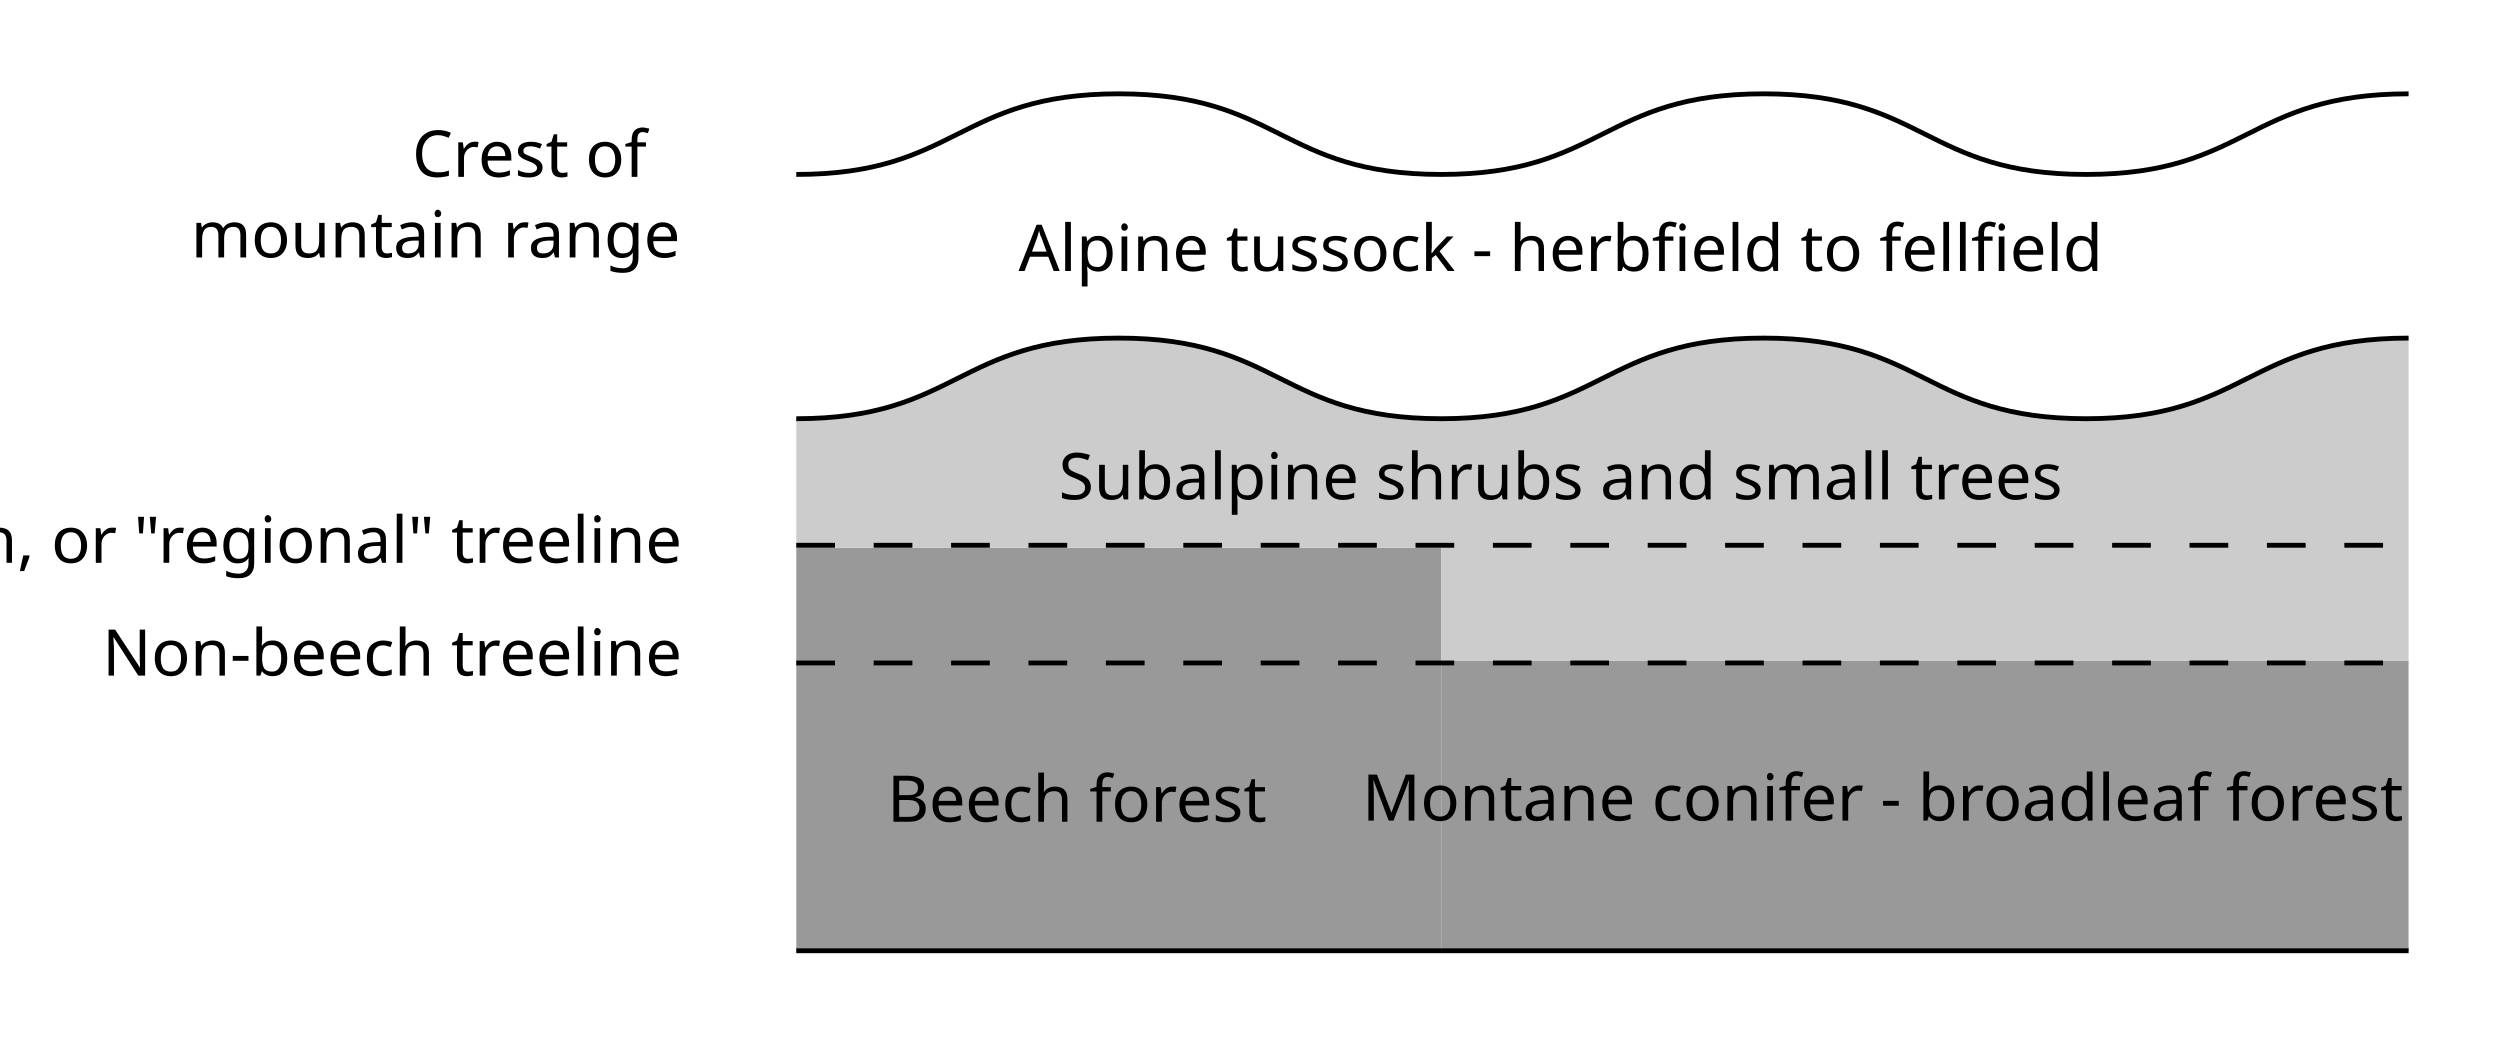
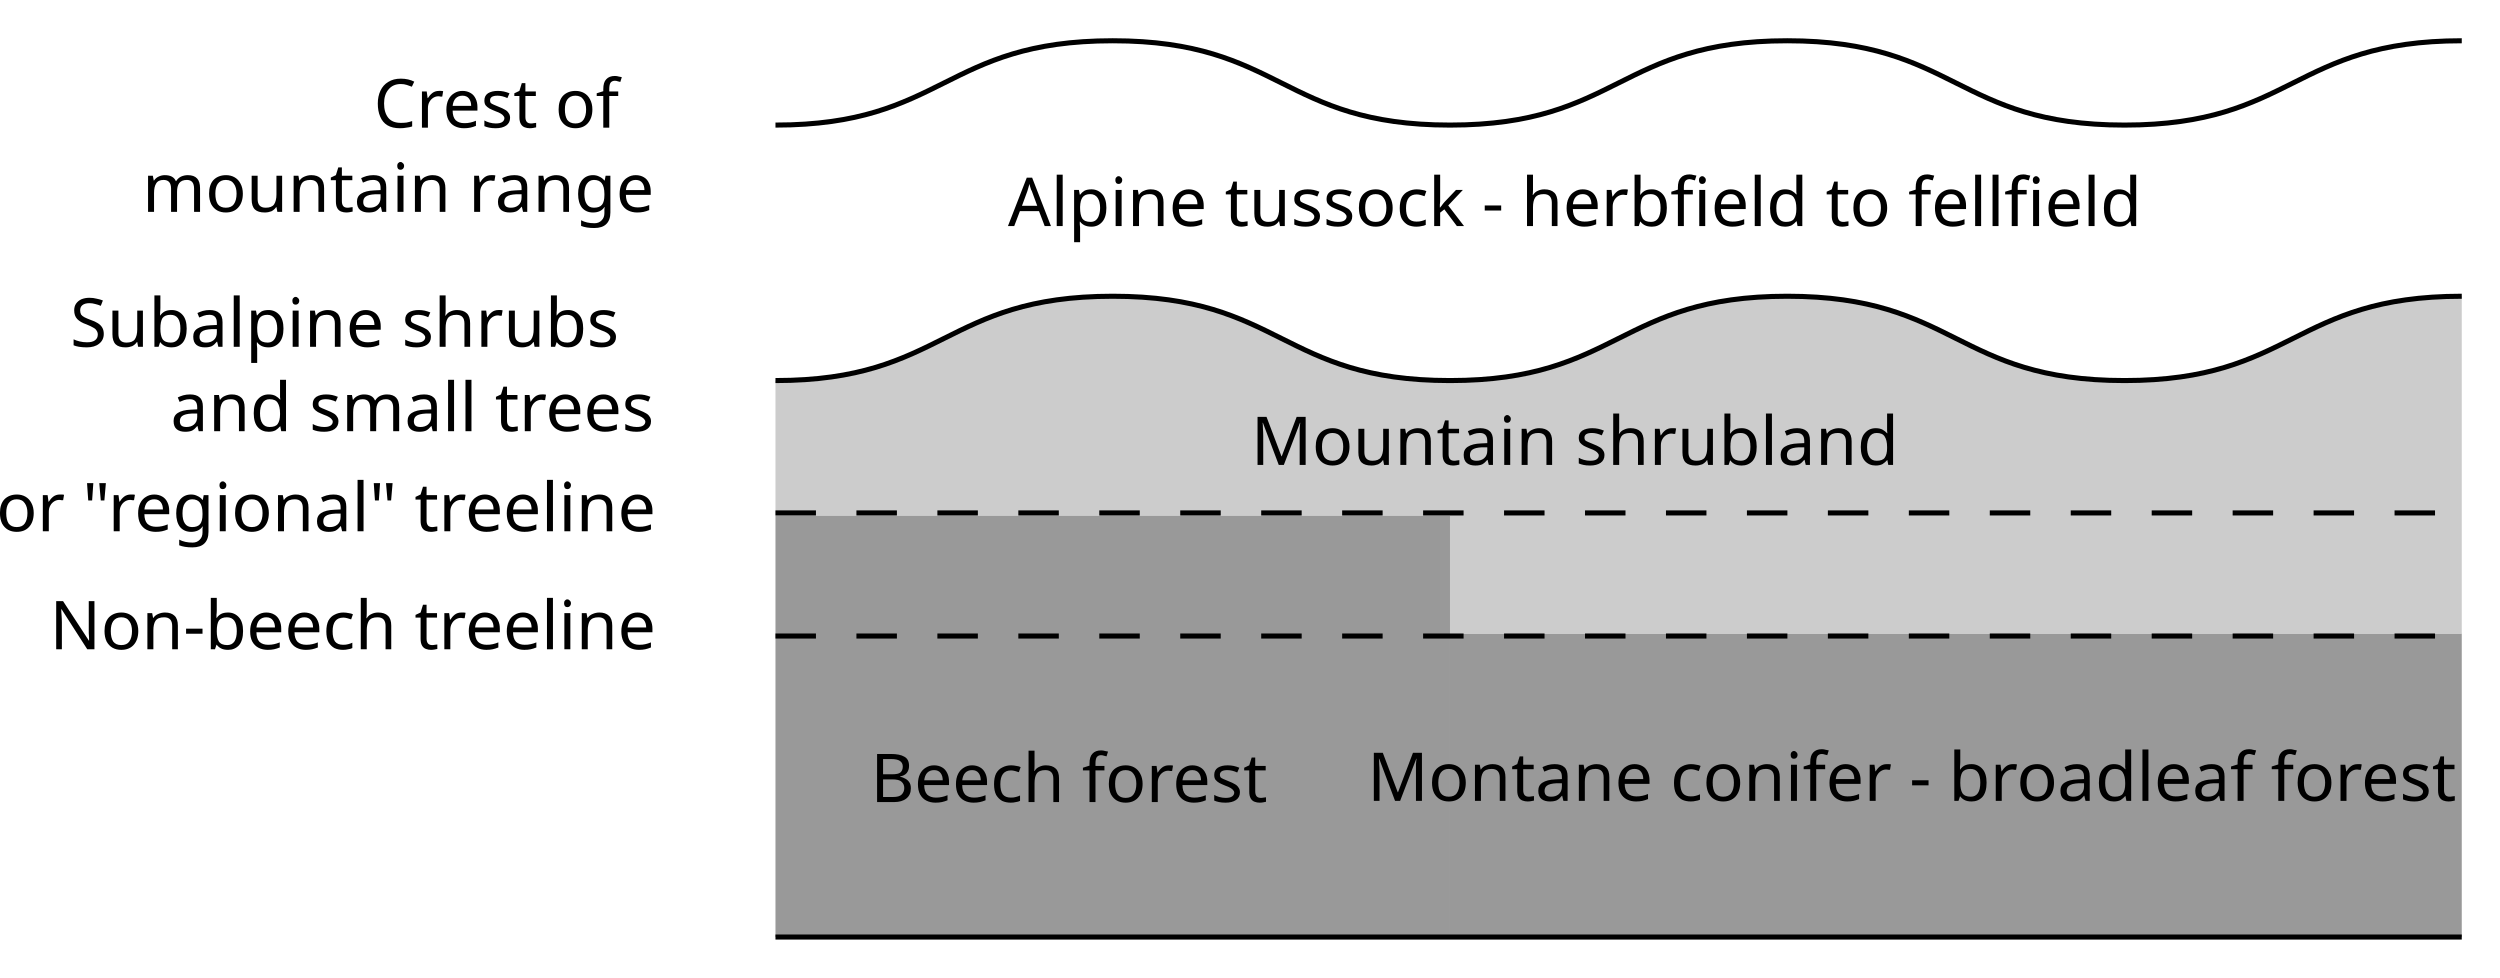
- <svg xmlns="http://www.w3.org/2000/svg" width="136.753mm" height="57.14mm" viewBox="0 0 136.753 57.14" version="1.1" id="svg1795">
+ <svg xmlns="http://www.w3.org/2000/svg" width="130.753mm" height="51.14mm" viewBox="0 0 130.753 51.14" version="1.1" id="svg1795">
  <defs id="defs1789" />
-   <g id="layer1" transform="translate(-13.76783,-27.15208)">
+   <g id="layer1" transform="translate(-16.76784,-30.15208)">
    <rect y="63.285" x="92.604" height="15.875" width="52.917" id="rect2462" style="fill:#999999;fill-opacity:1;stroke:none;stroke-width:0.265;stroke-linecap:butt;stroke-linejoin:round;stroke-miterlimit:4;stroke-dasharray:2.117, 2.117;stroke-dashoffset:0;stroke-opacity:1" />
    <rect style="fill:#999999;fill-opacity:1;stroke:none;stroke-width:0.265;stroke-linecap:butt;stroke-linejoin:round;stroke-miterlimit:4;stroke-dasharray:2.117, 2.117;stroke-dashoffset:0;stroke-opacity:1" id="rect2460" width="35.278" height="22.049" x="57.326" y="57.111" />
    <path style="fill:#cccccc;stroke:none;stroke-width:0.265px;stroke-linecap:butt;stroke-linejoin:miter;stroke-opacity:1" d="m 57.326,50.056 c 8.819,0 8.819,-4.41 17.639,-4.41 8.819,0 8.819,4.41 17.639,4.41 8.819,0 8.819,-4.41 17.639,-4.41 8.819,0 8.819,4.41 17.639,4.41 8.819,0 8.819,-4.41 17.639,-4.41 V 63.285 H 92.604 V 57.111 H 57.326 Z" id="path2456" />
    <text xml:space="preserve" style="font-style:normal;font-variant:normal;font-weight:normal;font-stretch:normal;font-size:3.528px;line-height:1.25;font-family:'EB Garamond';-inkscape-font-specification:'EB Garamond, Normal';font-variant-ligatures:normal;font-variant-caps:normal;font-variant-numeric:normal;font-feature-settings:normal;text-align:end;letter-spacing:0px;word-spacing:0px;writing-mode:lr-tb;text-anchor:end;fill:#000000;fill-opacity:1;stroke:none;stroke-width:0.265" x="55.562" y="36.826" id="text1018">
      <tspan id="tspan1016" x="55.562" y="36.826" style="font-style:normal;font-variant:normal;font-weight:normal;font-stretch:normal;font-size:3.528px;font-family:'EB Garamond';-inkscape-font-specification:'EB Garamond, Normal';font-variant-ligatures:normal;font-variant-caps:normal;font-variant-numeric:normal;font-feature-settings:normal;text-align:end;writing-mode:lr-tb;text-anchor:end;stroke-width:0.265">Crest of</tspan>
      <tspan x="55.562" y="41.236" style="font-style:normal;font-variant:normal;font-weight:normal;font-stretch:normal;font-size:3.528px;font-family:'EB Garamond';-inkscape-font-specification:'EB Garamond, Normal';font-variant-ligatures:normal;font-variant-caps:normal;font-variant-numeric:normal;font-feature-settings:normal;text-align:end;writing-mode:lr-tb;text-anchor:end;stroke-width:0.265" id="tspan2468">mountain range</tspan>
    </text>
    <text id="text2405" y="57.94" x="55.653" style="font-style:normal;font-variant:normal;font-weight:normal;font-stretch:normal;font-size:3.528px;line-height:1.25;font-family:'EB Garamond';-inkscape-font-specification:'EB Garamond, Normal';font-variant-ligatures:normal;font-variant-caps:normal;font-variant-numeric:normal;font-feature-settings:normal;text-align:end;letter-spacing:0px;word-spacing:0px;writing-mode:lr-tb;text-anchor:end;fill:#000000;fill-opacity:1;stroke:none;stroke-width:0.265" xml:space="preserve">
      <tspan style="font-style:normal;font-variant:normal;font-weight:normal;font-stretch:normal;font-size:3.528px;font-family:'EB Garamond';-inkscape-font-specification:'EB Garamond, Normal';font-variant-ligatures:normal;font-variant-caps:normal;font-variant-numeric:normal;font-feature-settings:normal;text-align:end;writing-mode:lr-tb;text-anchor:end;stroke-width:0.265" y="57.94" x="55.653" id="tspan2403">Beech, or "regional" treeline</tspan>
    </text>
    <path style="fill:none;stroke:#000000;stroke-width:0.265px;stroke-linecap:butt;stroke-linejoin:miter;stroke-opacity:1" d="m 57.326,36.694 c 8.819,0 8.819,-4.41 17.639,-4.41 8.819,0 8.819,4.41 17.639,4.41 8.819,0 8.819,-4.41 17.639,-4.41 8.819,0 8.819,4.41 17.639,4.41 8.819,0 8.819,-4.41 17.639,-4.41" id="path2407" />
    <path id="path2409" d="m 57.326,50.056 c 8.819,0 8.819,-4.41 17.639,-4.41 8.819,0 8.819,4.41 17.639,4.41 8.819,0 8.819,-4.41 17.639,-4.41 8.819,0 8.819,4.41 17.639,4.41 8.819,0 8.819,-4.41 17.639,-4.41" style="fill:none;stroke:#000000;stroke-width:0.265px;stroke-linecap:butt;stroke-linejoin:miter;stroke-opacity:1" />
    <text xml:space="preserve" style="font-style:normal;font-variant:normal;font-weight:normal;font-stretch:normal;font-size:3.528px;line-height:1.25;font-family:'EB Garamond';-inkscape-font-specification:'EB Garamond, Normal';font-variant-ligatures:normal;font-variant-caps:normal;font-variant-numeric:normal;font-feature-settings:normal;text-align:center;letter-spacing:0px;word-spacing:0px;writing-mode:lr-tb;text-anchor:middle;fill:#000000;fill-opacity:1;stroke:none;stroke-width:0.265" x="74.965" y="72.104" id="text2438">
      <tspan id="tspan2436" x="74.965" y="72.104" style="font-style:normal;font-variant:normal;font-weight:normal;font-stretch:normal;font-size:3.528px;font-family:'EB Garamond';-inkscape-font-specification:'EB Garamond, Normal';font-variant-ligatures:normal;font-variant-caps:normal;font-variant-numeric:normal;font-feature-settings:normal;text-align:center;writing-mode:lr-tb;text-anchor:middle;stroke-width:0.265">Beech forest</tspan>
    </text>
-     <text id="text2442" y="54.465" x="101.424" style="font-style:normal;font-variant:normal;font-weight:normal;font-stretch:normal;font-size:3.528px;line-height:1.25;font-family:'EB Garamond';-inkscape-font-specification:'EB Garamond, Normal';font-variant-ligatures:normal;font-variant-caps:normal;font-variant-numeric:normal;font-feature-settings:normal;text-align:center;letter-spacing:0px;word-spacing:0px;writing-mode:lr-tb;text-anchor:middle;fill:#000000;fill-opacity:1;stroke:none;stroke-width:0.265" xml:space="preserve">
-       <tspan style="font-style:normal;font-variant:normal;font-weight:normal;font-stretch:normal;font-size:3.528px;font-family:'EB Garamond';-inkscape-font-specification:'EB Garamond, Normal';font-variant-ligatures:normal;font-variant-caps:normal;font-variant-numeric:normal;font-feature-settings:normal;text-align:center;writing-mode:lr-tb;text-anchor:middle;stroke-width:0.265" y="54.465" x="101.424" id="tspan2440">Subalpine shrubs and small trees</tspan>
+     <text id="text2442" y="48.292" x="55.562" style="font-style:normal;font-variant:normal;font-weight:normal;font-stretch:normal;font-size:3.528px;line-height:1.25;font-family:'EB Garamond';-inkscape-font-specification:'EB Garamond, Normal';font-variant-ligatures:normal;font-variant-caps:normal;font-variant-numeric:normal;font-feature-settings:normal;text-align:center;letter-spacing:0px;word-spacing:0px;writing-mode:lr-tb;text-anchor:middle;fill:#000000;fill-opacity:1;stroke:none;stroke-width:0.265" xml:space="preserve">
+       <tspan style="font-style:normal;font-variant:normal;font-weight:normal;font-stretch:normal;font-size:3.528px;font-family:'EB Garamond';-inkscape-font-specification:'EB Garamond, Normal';font-variant-ligatures:normal;font-variant-caps:normal;font-variant-numeric:normal;font-feature-settings:normal;text-align:end;writing-mode:lr-tb;text-anchor:end;stroke-width:0.265" y="48.292" x="55.562" id="tspan2440">Subalpine shrubs</tspan>
+       <tspan style="font-style:normal;font-variant:normal;font-weight:normal;font-stretch:normal;font-size:3.528px;font-family:'EB Garamond';-inkscape-font-specification:'EB Garamond, Normal';font-variant-ligatures:normal;font-variant-caps:normal;font-variant-numeric:normal;font-feature-settings:normal;text-align:end;writing-mode:lr-tb;text-anchor:end;stroke-width:0.265" y="52.701" x="55.562" id="tspan1017">and small trees</tspan>
    </text>
    <text xml:space="preserve" style="font-style:normal;font-variant:normal;font-weight:normal;font-stretch:normal;font-size:3.528px;line-height:1.25;font-family:'EB Garamond';-inkscape-font-specification:'EB Garamond, Normal';font-variant-ligatures:normal;font-variant-caps:normal;font-variant-numeric:normal;font-feature-settings:normal;text-align:center;letter-spacing:0px;word-spacing:0px;writing-mode:lr-tb;text-anchor:middle;fill:#000000;fill-opacity:1;stroke:none;stroke-width:0.265" x="119.044" y="72.037" id="text2446">
      <tspan id="tspan2444" x="119.044" y="72.037" style="font-style:normal;font-variant:normal;font-weight:normal;font-stretch:normal;font-size:3.528px;font-family:'EB Garamond';-inkscape-font-specification:'EB Garamond, Normal';font-variant-ligatures:normal;font-variant-caps:normal;font-variant-numeric:normal;font-feature-settings:normal;text-align:center;writing-mode:lr-tb;text-anchor:middle;stroke-width:0.265">Montane conifer - broadleaf forest</tspan>
    </text>
    <path style="fill:none;stroke:#000000;stroke-width:0.265px;stroke-linecap:butt;stroke-linejoin:miter;stroke-opacity:1" d="M 57.326,79.16 H 145.521" id="path2452" />
    <path style="fill:none;stroke:#000000;stroke-width:0.265;stroke-linecap:butt;stroke-linejoin:miter;stroke-miterlimit:4;stroke-dasharray:2.117, 2.117;stroke-dashoffset:0;stroke-opacity:1" d="M 57.326,56.979 H 145.521" id="path2454" />
    <path id="path2458" d="M 57.326,63.417 H 145.521" style="fill:none;stroke:#000000;stroke-width:0.265;stroke-linecap:butt;stroke-linejoin:miter;stroke-miterlimit:4;stroke-dasharray:2.117, 2.117;stroke-dashoffset:0;stroke-opacity:1" />
    <text xml:space="preserve" style="font-style:normal;font-variant:normal;font-weight:normal;font-stretch:normal;font-size:3.528px;line-height:1.25;font-family:'EB Garamond';-inkscape-font-specification:'EB Garamond, Normal';font-variant-ligatures:normal;font-variant-caps:normal;font-variant-numeric:normal;font-feature-settings:normal;text-align:end;letter-spacing:0px;word-spacing:0px;writing-mode:lr-tb;text-anchor:end;fill:#000000;fill-opacity:1;stroke:none;stroke-width:0.265" x="55.653" y="64.107" id="text2466">
      <tspan id="tspan2464" x="55.653" y="64.107" style="font-style:normal;font-variant:normal;font-weight:normal;font-stretch:normal;font-size:3.528px;font-family:'EB Garamond';-inkscape-font-specification:'EB Garamond, Normal';font-variant-ligatures:normal;font-variant-caps:normal;font-variant-numeric:normal;font-feature-settings:normal;text-align:end;writing-mode:lr-tb;text-anchor:end;stroke-width:0.265">Non-beech treeline</tspan>
    </text>
    <text xml:space="preserve" style="font-style:normal;font-variant:normal;font-weight:normal;font-stretch:normal;font-size:3.528px;line-height:1.25;font-family:'EB Garamond';-inkscape-font-specification:'EB Garamond, Normal';font-variant-ligatures:normal;font-variant-caps:normal;font-variant-numeric:normal;font-feature-settings:normal;text-align:center;letter-spacing:0px;word-spacing:0px;writing-mode:lr-tb;text-anchor:middle;fill:#000000;fill-opacity:1;stroke:none;stroke-width:0.265" x="101.43" y="41.979" id="text2472">
      <tspan id="tspan2470" x="101.43" y="41.979" style="font-style:normal;font-variant:normal;font-weight:normal;font-stretch:normal;font-size:3.528px;font-family:'EB Garamond';-inkscape-font-specification:'EB Garamond, Normal';font-variant-ligatures:normal;font-variant-caps:normal;font-variant-numeric:normal;font-feature-settings:normal;text-align:center;writing-mode:lr-tb;text-anchor:middle;stroke-width:0.265">Alpine tussock - herbfield to fellfield</tspan>
    </text>
+     <text id="text1021" y="54.465" x="101.424" style="font-style:normal;font-variant:normal;font-weight:normal;font-stretch:normal;font-size:3.528px;line-height:1.25;font-family:'EB Garamond';-inkscape-font-specification:'EB Garamond, Normal';font-variant-ligatures:normal;font-variant-caps:normal;font-variant-numeric:normal;font-feature-settings:normal;text-align:center;letter-spacing:0px;word-spacing:0px;writing-mode:lr-tb;text-anchor:middle;fill:#000000;fill-opacity:1;stroke:none;stroke-width:0.265" xml:space="preserve">
+       <tspan style="font-style:normal;font-variant:normal;font-weight:normal;font-stretch:normal;font-size:3.528px;font-family:'EB Garamond';-inkscape-font-specification:'EB Garamond, Normal';font-variant-ligatures:normal;font-variant-caps:normal;font-variant-numeric:normal;font-feature-settings:normal;text-align:center;writing-mode:lr-tb;text-anchor:middle;stroke-width:0.265" y="54.465" x="101.424" id="tspan1019">Mountain shrubland</tspan>
+     </text>
  </g>
</svg>
